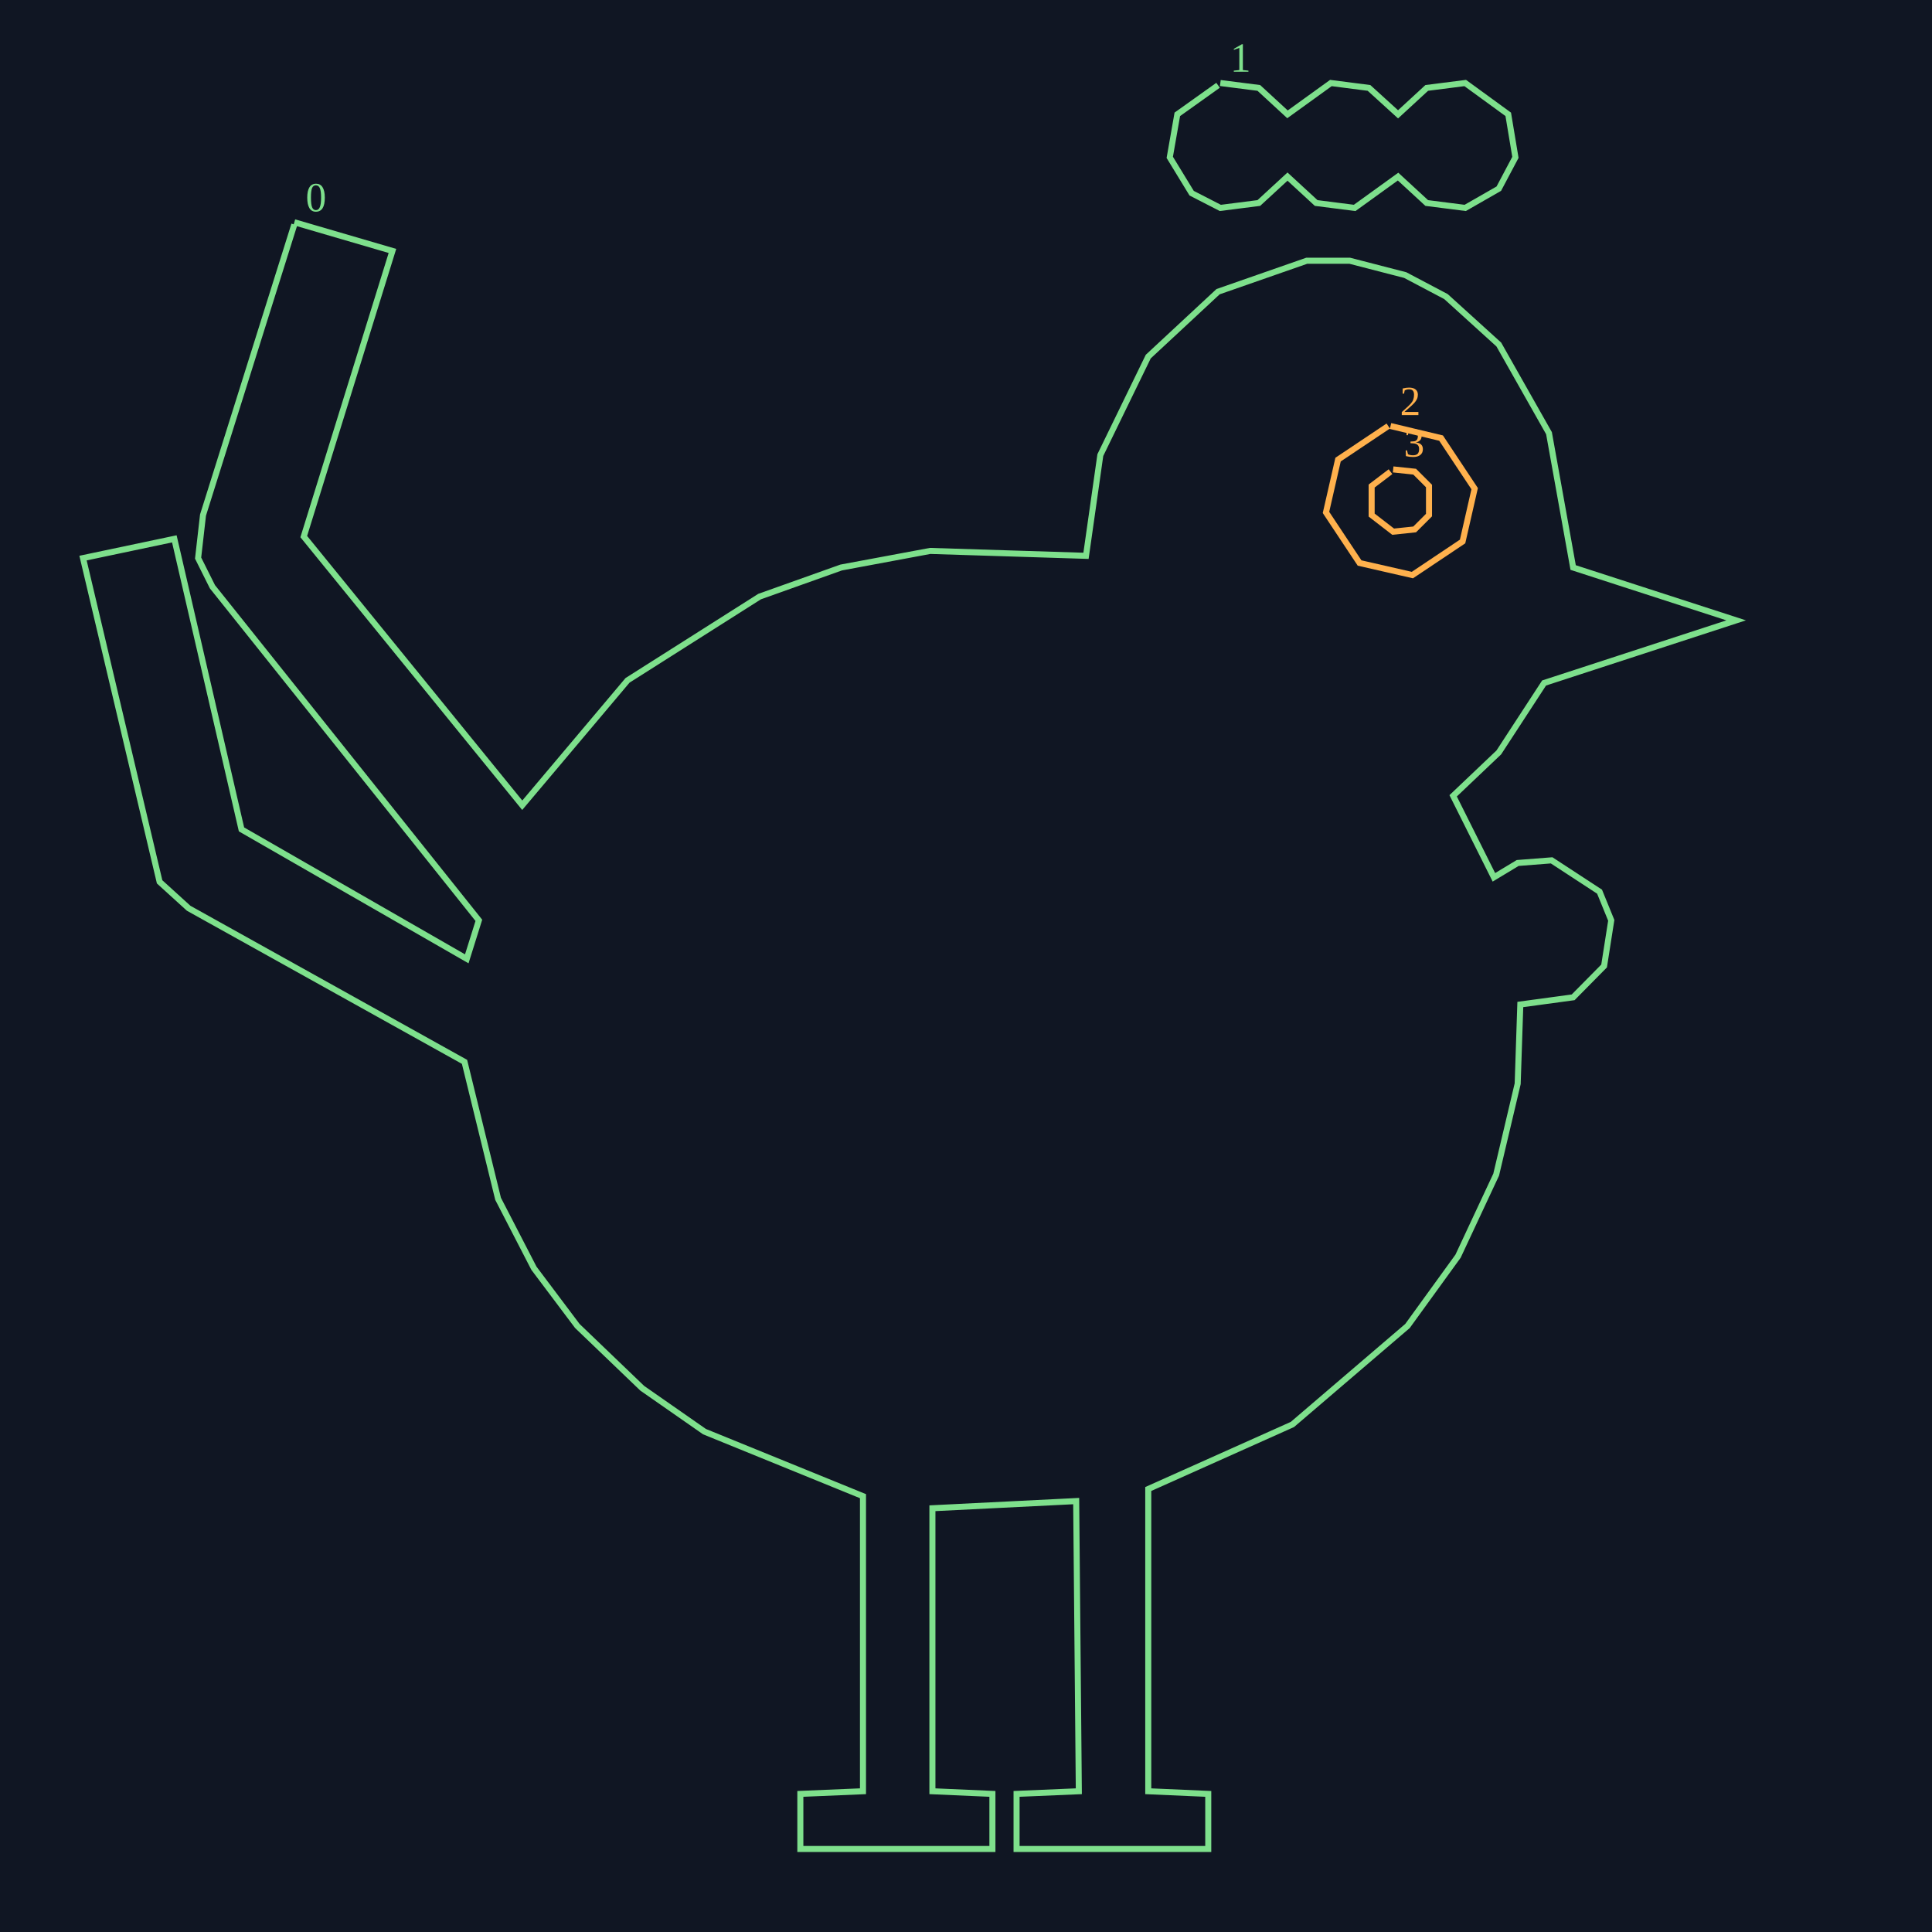
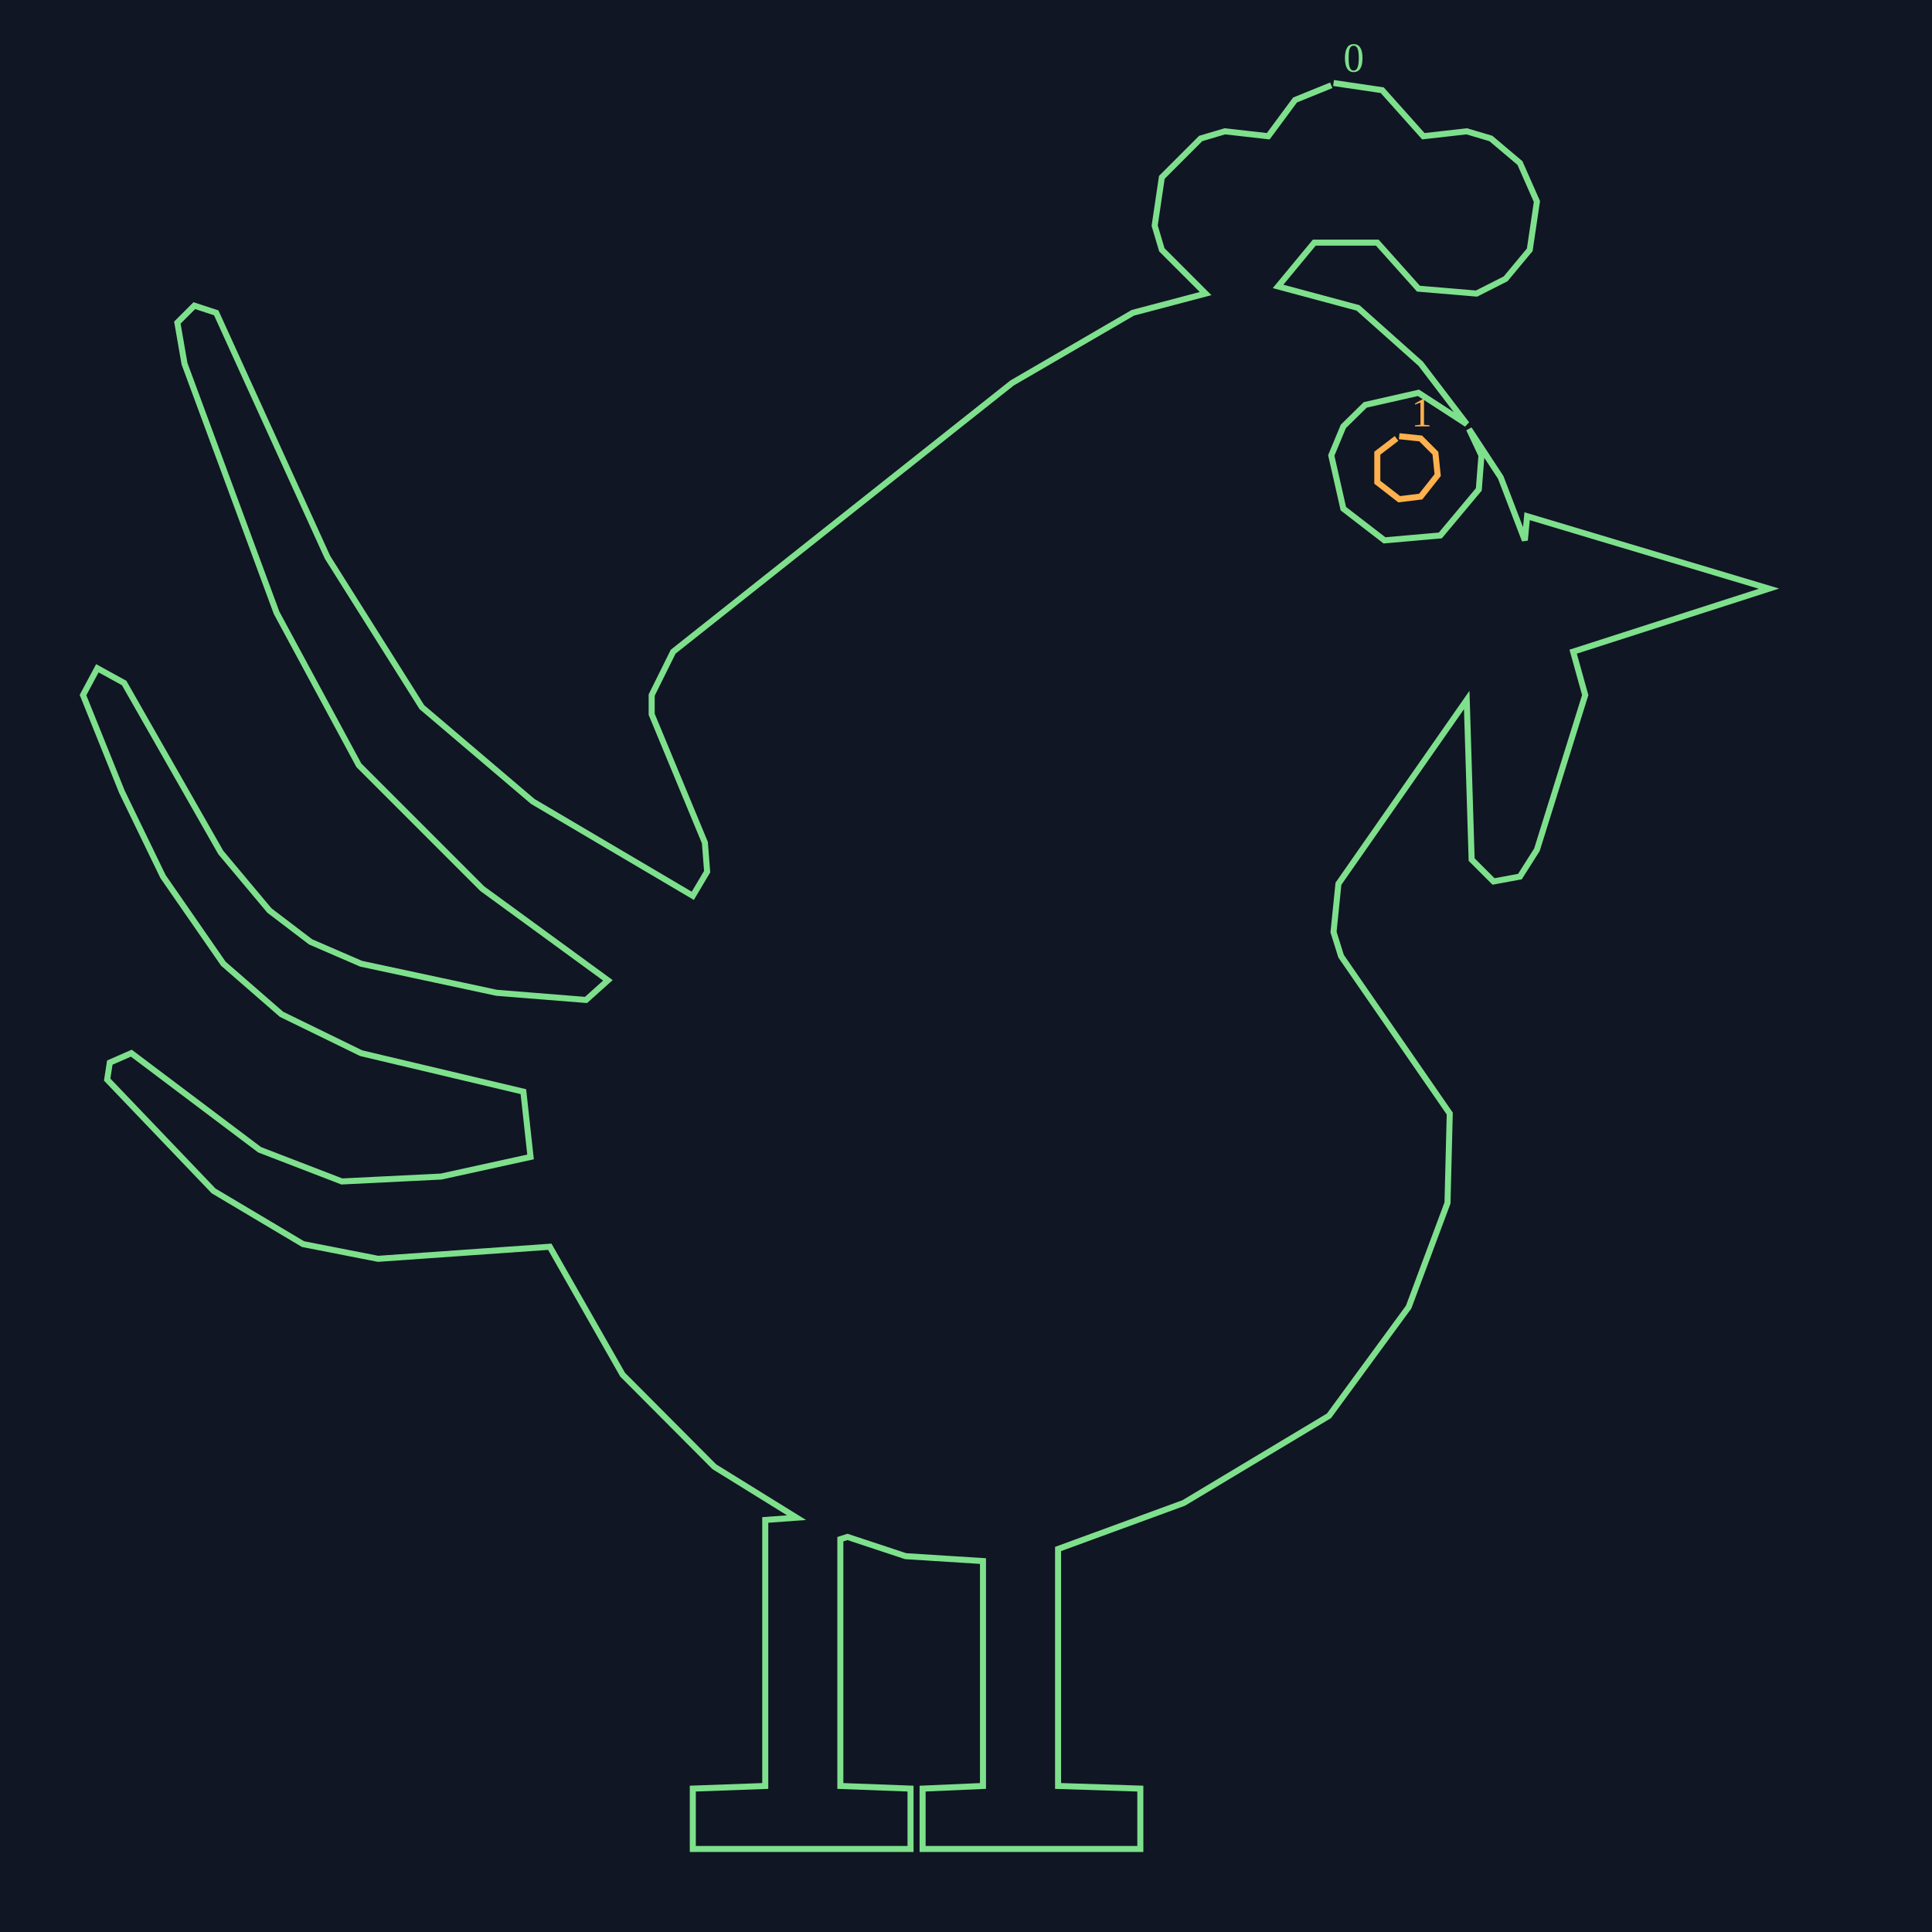
<svg xmlns="http://www.w3.org/2000/svg" viewBox="0 0 512 512" width="768">
  <rect width="512" height="512" fill="#101623" />
-   <path d="M78.0 58.9 L104.0 66.5 L80.5 142.2 L138.4 213.4 L166.3 180.3 L201.3 158.1 L222.9 150.4 L246.5 146.0 L287.8 147.3 L291.6 120.6 L304.3 94.5 L322.8 77.3 L346.3 69.1 L357.7 69.1 L372.4 72.9 L383.2 78.6 L397.2 91.3 L410.5 114.8 L416.9 150.4 L460.1 164.4 L409.2 181.0 L397.2 199.4 L385.1 210.9 L395.9 232.5 L402.2 228.7 L411.2 228.0 L423.9 236.3 L427.0 243.9 L425.1 256.0 L416.9 264.3 L402.9 266.2 L402.2 287.2 L396.5 311.3 L386.4 332.9 L373.0 351.4 L342.5 377.5 L304.3 394.6 L304.3 474.7 L320.2 475.4 L320.2 490.0 L269.4 490.0 L269.4 475.4 L285.9 474.7 L285.2 397.8 L247.1 399.7 L247.1 474.7 L263.0 475.4 L263.0 490.0 L212.1 490.0 L212.1 475.4 L228.7 474.7 L228.7 396.5 L186.7 379.4 L170.2 367.9 L153.0 351.4 L141.5 336.1 L132.0 317.7 L123.1 281.4 L50.0 240.7 L42.3 233.7 L22.0 147.9 L46.2 142.8 L64.0 219.8 L123.7 254.1 L126.9 243.9 L56.3 155.5 L52.5 147.9 L53.8 136.5 L78.0 59.5 " fill="none" stroke="#7ee08c" stroke-width="1.6" />
-   <text x="81" y="56" fill="#7ee08c" font-size="11">0</text>
-   <path d="M323.4 22.0 L333.6 23.3 L341.2 30.3 L352.7 22.0 L362.8 23.3 L370.5 30.3 L378.1 23.3 L388.3 22.0 L399.7 30.3 L401.6 41.7 L397.2 50.0 L388.3 55.1 L378.1 53.8 L370.5 46.8 L359.0 55.1 L348.8 53.8 L341.2 46.8 L333.6 53.8 L323.4 55.1 L315.8 51.2 L310.0 41.7 L312.0 30.3 L322.8 22.6 " fill="none" stroke="#7ee08c" stroke-width="1.6" />
-   <text x="326" y="19" fill="#7ee08c" font-size="11">1</text>
-   <path d="M367.9 112.9 L354.6 121.8 L351.4 135.8 L360.3 149.2 L374.3 152.4 L387.6 143.5 L390.8 129.5 L381.9 116.1 L368.5 112.9 " fill="none" stroke="#ffb14d" stroke-width="1.6" />
-   <text x="371" y="110" fill="#ffb14d" font-size="11">2</text>
-   <path d="M369.2 124.4 L374.9 125.0 L378.7 128.8 L378.7 136.5 L374.9 140.3 L369.2 140.9 L363.5 136.5 L363.5 128.8 L368.5 125.0 " fill="none" stroke="#ffb14d" stroke-width="1.6" />
-   <text x="372" y="121" fill="#ffb14d" font-size="11">3</text>
+   <path d="M353.4 22.0 L366.3 23.9 L377.2 36.1 L388.7 34.8 L395.1 36.7 L402.8 43.2 L407.3 53.4 L405.4 66.2 L399.0 73.9 L391.3 77.8 L375.9 76.5 L365.0 64.3 L348.3 64.3 L338.7 75.9 L359.9 81.6 L376.5 96.4 L388.7 112.4 L375.9 104.1 L361.8 107.3 L356.0 113.0 L352.8 120.7 L356.0 134.8 L366.9 143.2 L381.7 141.9 L391.9 129.7 L392.6 120.7 L389.3 113.7 L397.7 126.5 L404.1 143.2 L404.7 136.8 L468.8 156.0 L416.9 172.7 L420.1 184.2 L407.3 225.2 L402.8 232.3 L395.8 233.6 L390.0 227.8 L388.7 185.5 L354.7 234.2 L353.4 247.0 L355.4 253.4 L384.2 295.1 L383.6 318.8 L373.3 346.4 L352.2 375.2 L313.7 398.3 L280.4 410.5 L280.4 473.3 L302.2 474.0 L302.2 490.0 L244.5 490.0 L244.5 474.0 L260.5 473.3 L260.5 413.7 L240.0 412.4 L224.6 407.3 L222.7 407.9 L222.7 473.3 L241.3 474.0 L241.3 490.0 L183.6 490.0 L183.6 474.0 L202.8 473.3 L202.8 402.8 L211.1 402.2 L189.3 388.7 L165.0 364.3 L145.7 330.4 L100.2 333.6 L80.3 329.7 L56.6 315.6 L28.4 286.1 L29.1 281.6 L34.8 279.1 L68.8 304.7 L90.6 313.1 L116.9 311.8 L140.6 306.6 L138.7 289.3 L95.7 279.1 L74.6 268.8 L59.2 255.4 L43.2 232.3 L32.3 209.8 L22.0 184.2 L25.8 177.1 L32.9 181.0 L58.5 225.9 L71.4 241.3 L82.3 249.6 L95.7 255.4 L131.6 263.1 L155.3 265.0 L161.1 259.8 L127.8 235.5 L95.1 202.8 L73.3 162.4 L48.9 96.4 L47.0 85.5 L51.5 81.0 L57.3 82.9 L86.8 147.7 L111.8 187.4 L141.2 212.4 L183.6 237.4 L187.4 231.0 L186.8 223.3 L172.7 189.3 L172.7 184.2 L178.4 172.7 L268.2 101.5 L300.2 82.9 L319.5 77.8 L307.9 66.2 L306.0 59.8 L307.9 47.0 L318.2 36.7 L324.6 34.8 L336.1 36.1 L343.2 26.5 L352.8 22.6 " fill="none" stroke="#7ee08c" stroke-width="1.6" />
+   <text x="356" y="19" fill="#7ee08c" font-size="11">0</text>
+   <path d="M370.8 115.6 L376.5 116.2 L380.4 120.1 L381.0 125.9 L376.5 131.6 L370.8 132.3 L365.0 127.8 L365.0 120.1 L370.1 116.2 " fill="none" stroke="#ffb14d" stroke-width="1.6" />
+   <text x="374" y="113" fill="#ffb14d" font-size="11">1</text>
</svg>
